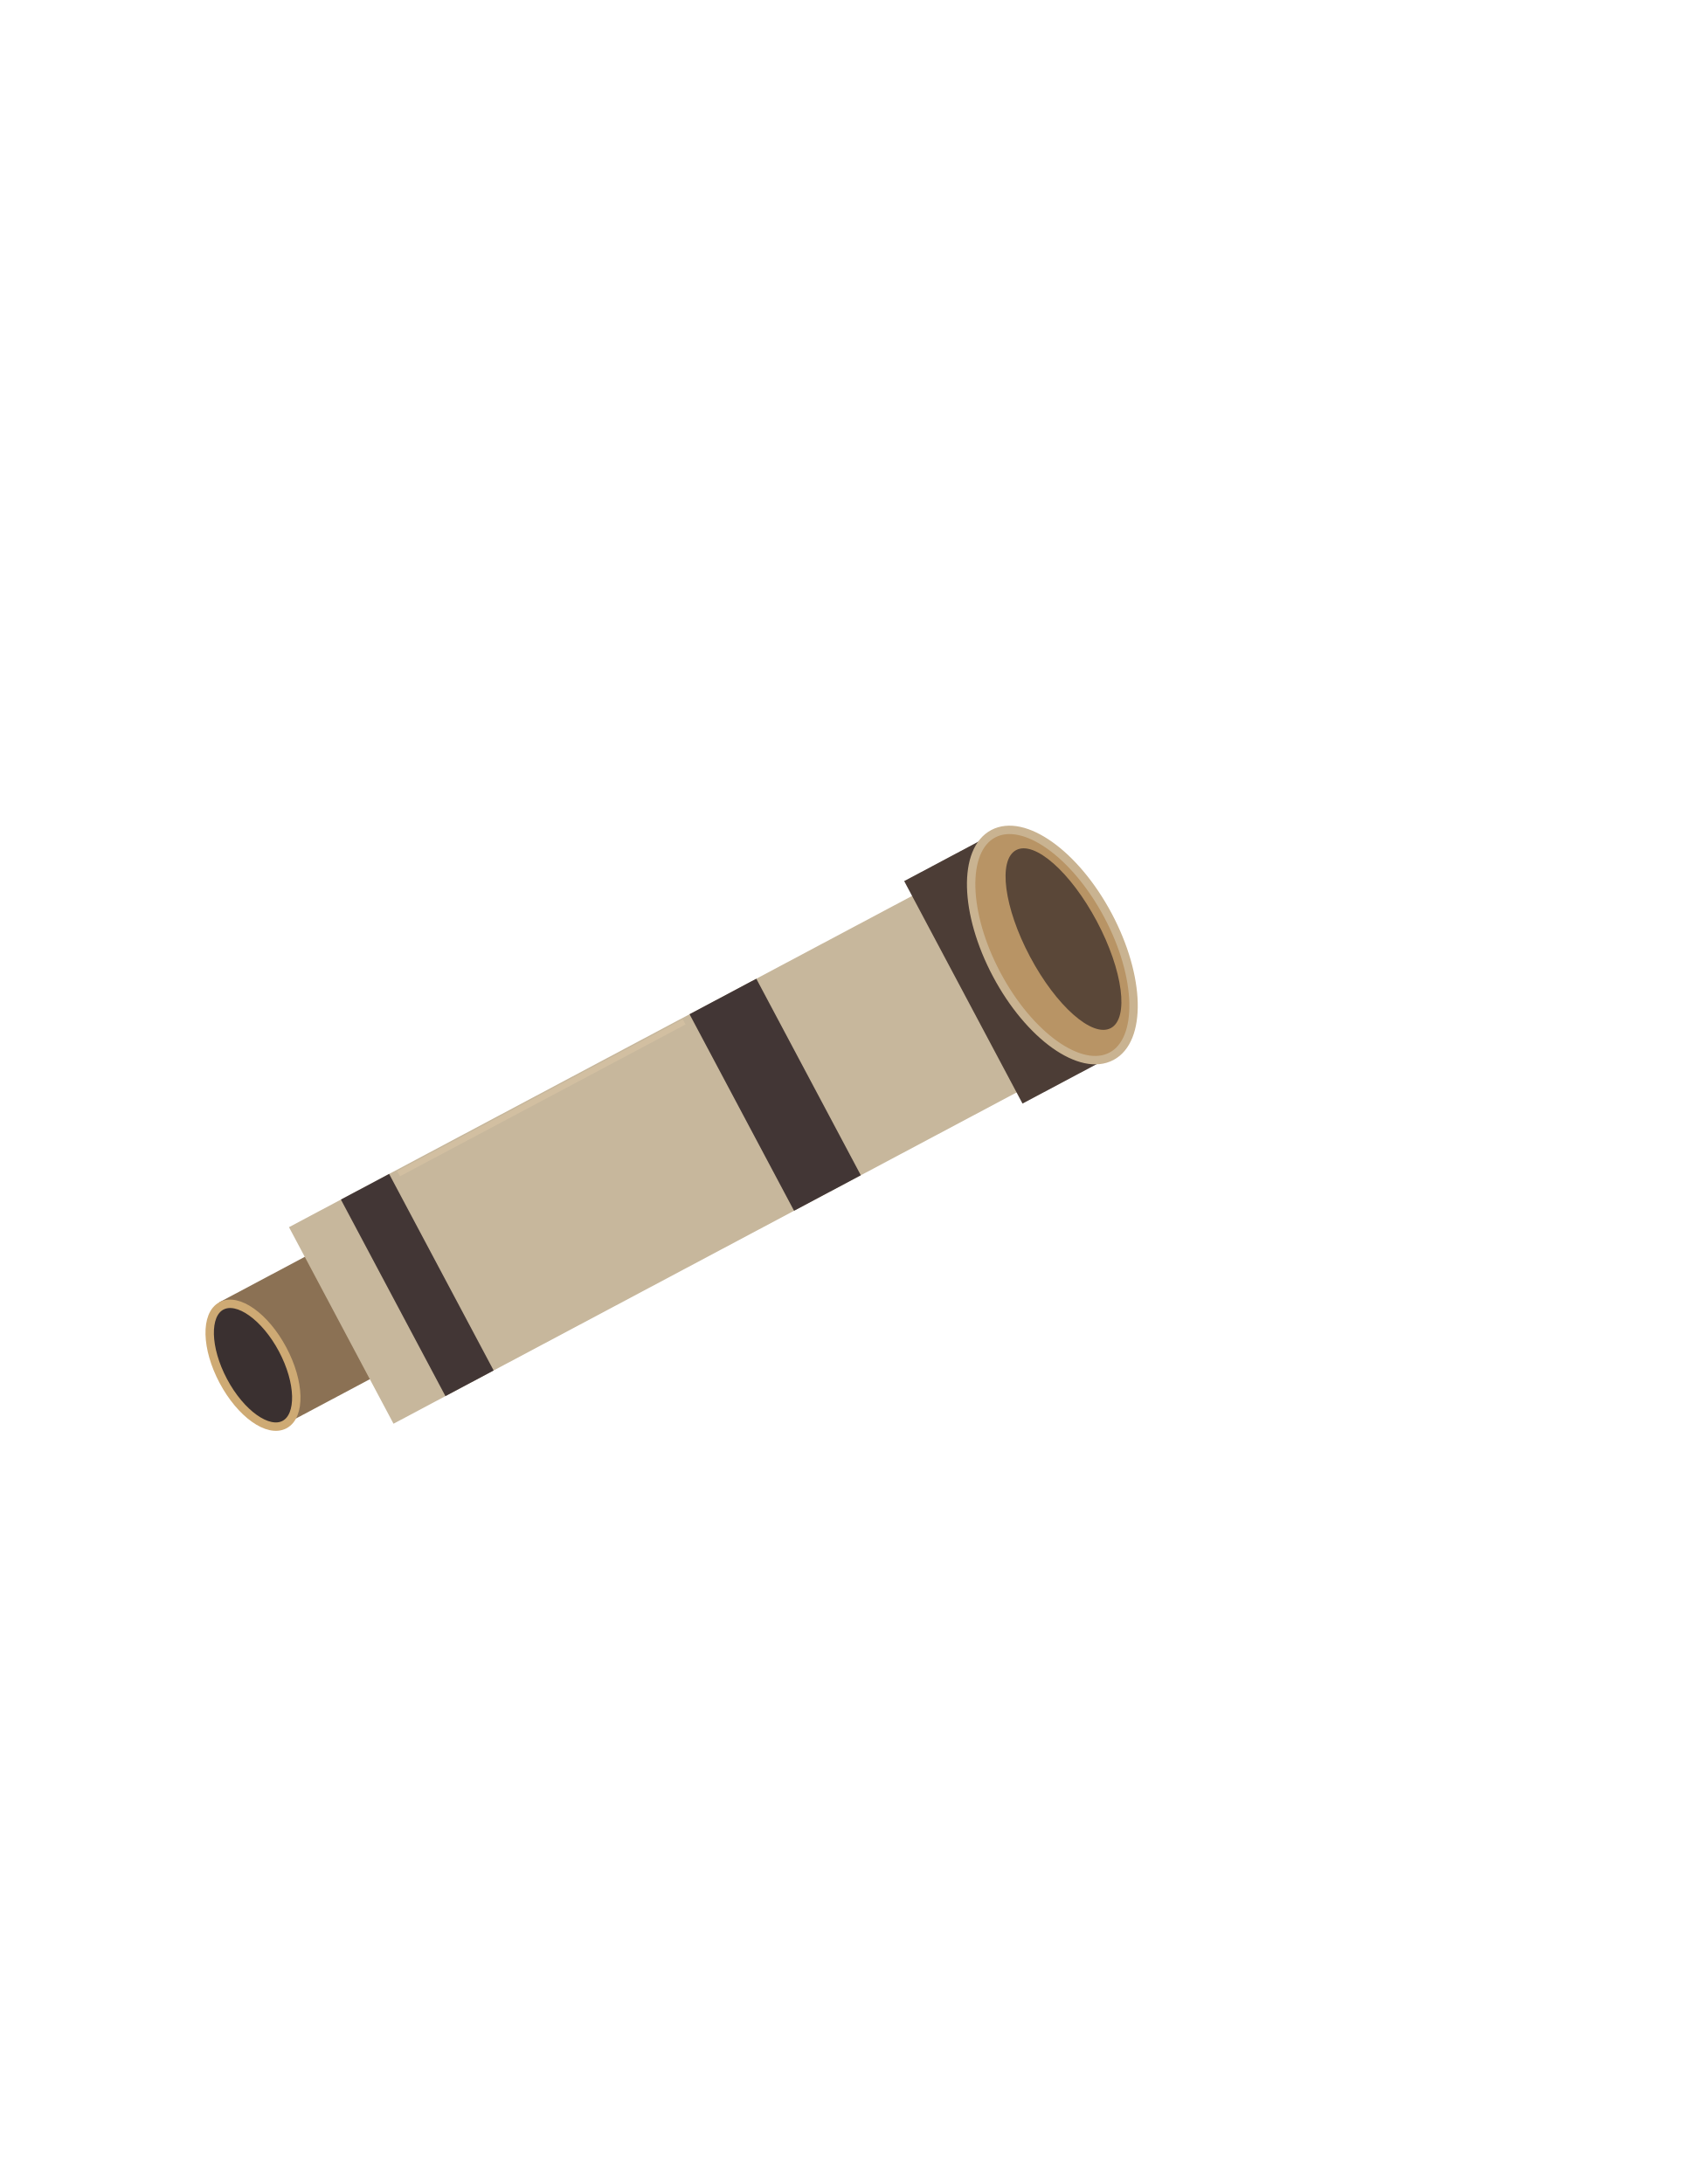
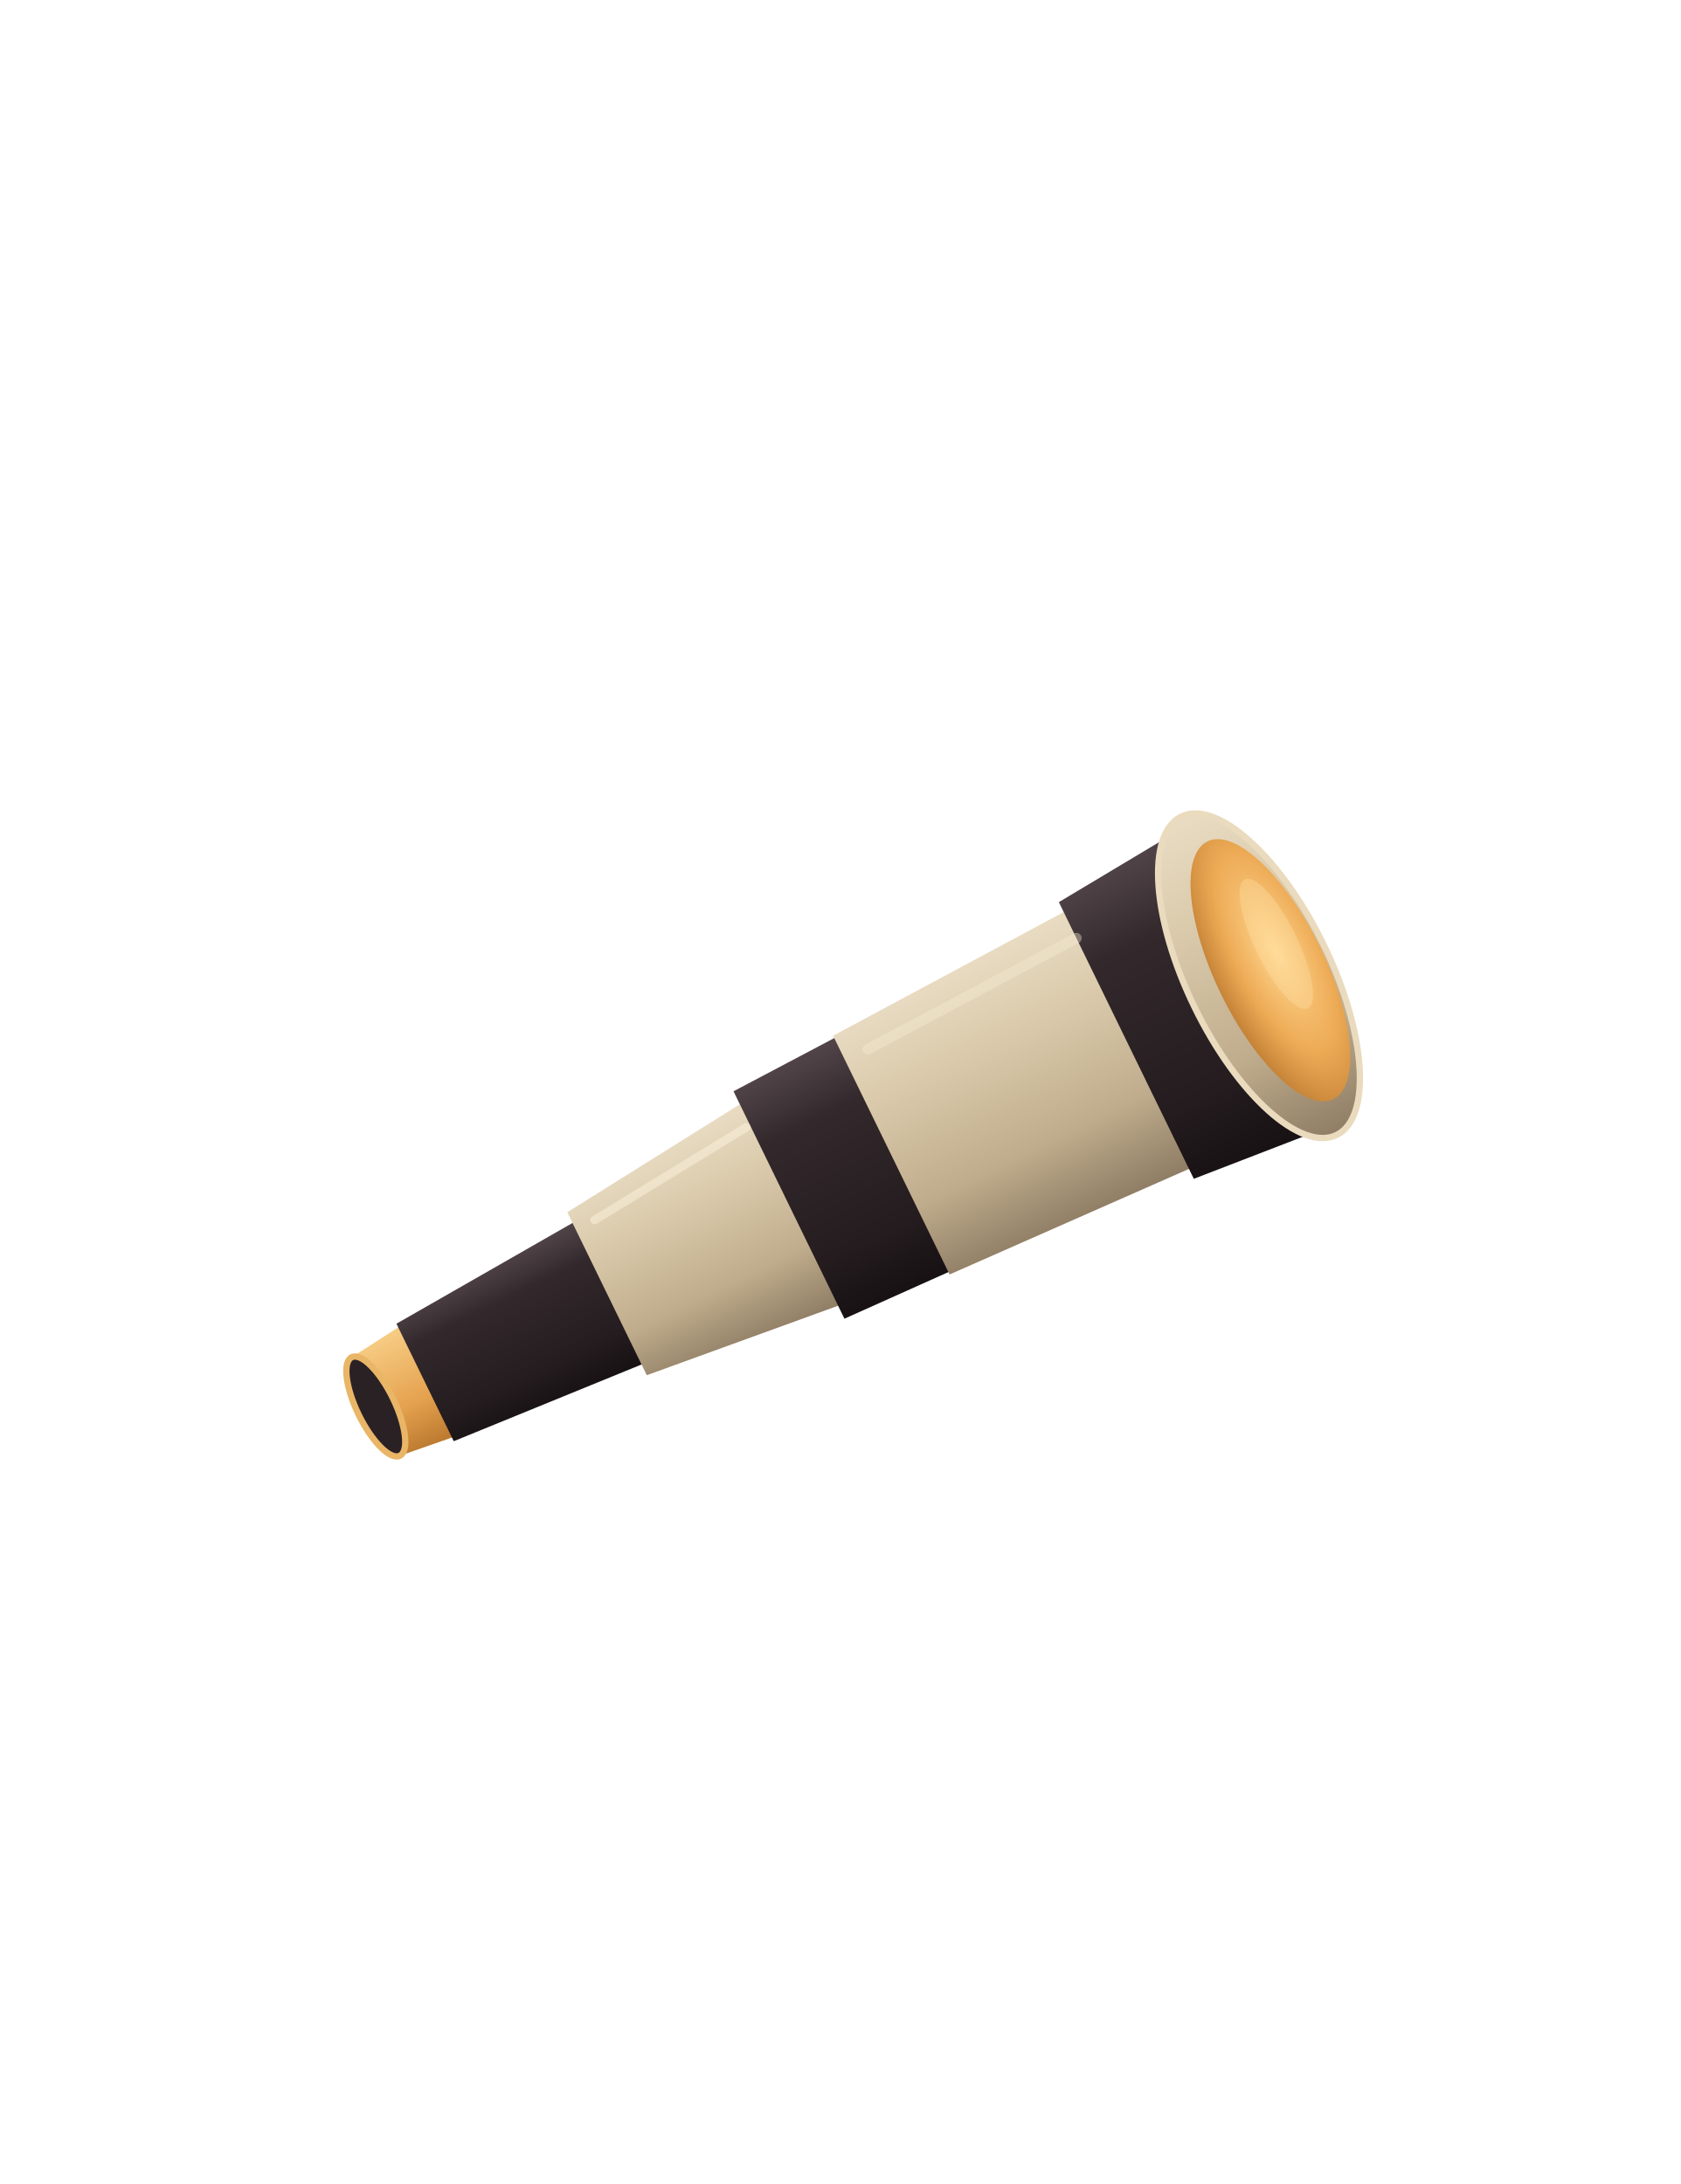
<svg xmlns="http://www.w3.org/2000/svg" width="400" height="520" viewBox="0 0 400 520">
  <defs>
-     <radialGradient id="permission-off-halo">
-       <stop offset="0" stop-color="#EDBA69" stop-opacity=".27" />
-       <stop offset=".48" stop-color="#EDBA69" stop-opacity=".17" />
-       <stop offset=".75" stop-color="#EDBA69" stop-opacity=".045" />
+     <radialGradient id="halo" gradientUnits="userSpaceOnUse" cx="282" cy="297" r="240">
+       <stop offset="0" stop-color="#EDBA69" stop-opacity=".30" />
+       <stop offset=".45" stop-color="#EDBA69" stop-opacity=".22" />
+       <stop offset=".72" stop-color="#EDBA69" stop-opacity=".08" />
      <stop offset="1" stop-color="#EDBA69" stop-opacity="0" />
    </radialGradient>
-     <radialGradient id="permission-off-disc" cx="42%" cy="36%" r="72%">
-       <stop stop-color="#F7E7BD" />
-       <stop offset="1" stop-color="#E9CC94" />
+     <linearGradient id="disc" x1="0" y1="0" x2="1" y2="0">
+       <stop offset="0" stop-color="#F6E3B4" />
+       <stop offset=".55" stop-color="#F7E8C2" />
+       <stop offset="1" stop-color="#E7CB94" />
+     </linearGradient>
+     <linearGradient id="cream" x1="0" y1="0" x2="0" y2="1">
+       <stop offset="0" stop-color="#E9DCC3" />
+       <stop offset=".30" stop-color="#DACAAB" />
+       <stop offset=".70" stop-color="#BFAC8C" />
+       <stop offset="1" stop-color="#8E7C64" />
+     </linearGradient>
+     <linearGradient id="dark" x1="0" y1="0" x2="0" y2="1">
+       <stop offset="0" stop-color="#52454A" />
+       <stop offset=".25" stop-color="#33292C" />
+       <stop offset=".75" stop-color="#241C1F" />
+       <stop offset="1" stop-color="#171113" />
+     </linearGradient>
+     <linearGradient id="amber" x1="0" y1="0" x2="0" y2="1">
+       <stop offset="0" stop-color="#F7CE86" />
+       <stop offset=".6" stop-color="#E5A24F" />
+       <stop offset="1" stop-color="#B9772E" />
+     </linearGradient>
+     <radialGradient id="lens" cx=".62" cy=".45" r=".7">
+       <stop offset="0" stop-color="#FFD790" />
+       <stop offset=".55" stop-color="#EDAA55" />
+       <stop offset="1" stop-color="#B9772E" />
+     </radialGradient>
+     <linearGradient id="leg" x1="0" y1="0" x2="1" y2="0">
+       <stop offset="0" stop-color="#EBDDC0" />
+       <stop offset=".5" stop-color="#D8C7A6" />
+       <stop offset="1" stop-color="#B5A284" />
+     </linearGradient>
+     <radialGradient id="ground" cx=".5" cy=".5" r=".5">
+       <stop offset="0" stop-color="#EDBA69" stop-opacity=".30" />
+       <stop offset=".6" stop-color="#EDBA69" stop-opacity=".08" />
+       <stop offset="1" stop-color="#EDBA69" stop-opacity="0" />
+     </radialGradient>
+     <radialGradient id="glintg" cx=".55" cy=".4" r=".6">
+       <stop offset="0" stop-color="#FFE9B8" stop-opacity=".95" />
+       <stop offset=".5" stop-color="#FFD590" stop-opacity=".45" />
+       <stop offset="1" stop-color="#FFD590" stop-opacity="0" />
    </radialGradient>
  </defs>
-   <g transform="translate(-810 -130)">
-     <g data-part="foreground">
-       <g data-part="tube">
-         <g transform="rotate(-28 966 403)">
-           <path d="M857 387 H889 V420 H857 Q846 404 857 387Z" fill="#8B7154" />
-           <ellipse cx="857" cy="404" rx="8" ry="16" fill="#3A3030" stroke="#CEAA74" stroke-width="2" />
-           <path d="M880 379 H1070 V432 H880Z" fill="#C7B79C" />
-           <path d="M894 379 H907 V432 H894Z M988 379 H1006 V432 H988Z" fill="#423635" />
-           <path d="M1048 375 H1072 Q1090 402 1072 435 H1048Z" fill="#4C3D36" />
-           <ellipse cx="1072" cy="405" rx="15" ry="30" fill="#B89465" stroke="#C9B391" stroke-width="2" />
-           <ellipse cx="1075" cy="405" rx="9" ry="24" fill="#5A4738" />
-           <path d="M909 380 H986" stroke="#D9C5A5" stroke-width="1.4" opacity=".6" />
-         </g>
-       </g>
+   <g transform="translate(200 107) scale(0.50201) translate(-372 -95)">
+     <g transform="translate(380 540) rotate(-26) translate(-205 -92)">
+       <path d="M-4 -26 L30 -30 L30 30 L-4 26 Q-16 0 -4 -26Z" fill="url(#amber)" />
+       <ellipse cx="-4" cy="0" rx="9" ry="26" fill="#2A2124" stroke="#E9B567" stroke-width="3" />
+       <path d="M22 -31 L128 -38 L128 38 L22 31Z" fill="url(#dark)" />
+       <path d="M118 -43 L222 -54 L222 54 L118 43Z" fill="url(#cream)" />
+       <path d="M214 -60 L276 -62 L276 62 L214 60Z" fill="url(#dark)" />
+       <path d="M268 -63 L398 -68 L398 68 L268 63Z" fill="url(#cream)" />
+       <path d="M392 -73 L462 -79 L462 79 L392 73Z" fill="url(#dark)" />
+       <path d="M280 -50 L392 -54" stroke="#F6EBD3" stroke-width="5" stroke-linecap="round" opacity=".4" />
+       <path d="M128 -34 L212 -42" stroke="#FFF7E3" stroke-width="4" stroke-linecap="round" opacity=".45" />
+       <ellipse cx="462" cy="0" rx="34" ry="84" fill="url(#cream)" stroke="#EADBBE" stroke-width="3" />
+       <ellipse cx="468" cy="0" rx="26" ry="68" fill="url(#lens)" />
+       <ellipse cx="476" cy="-10" rx="10" ry="34" fill="#FFE2A8" opacity=".35" />
    </g>
  </g>
</svg>
